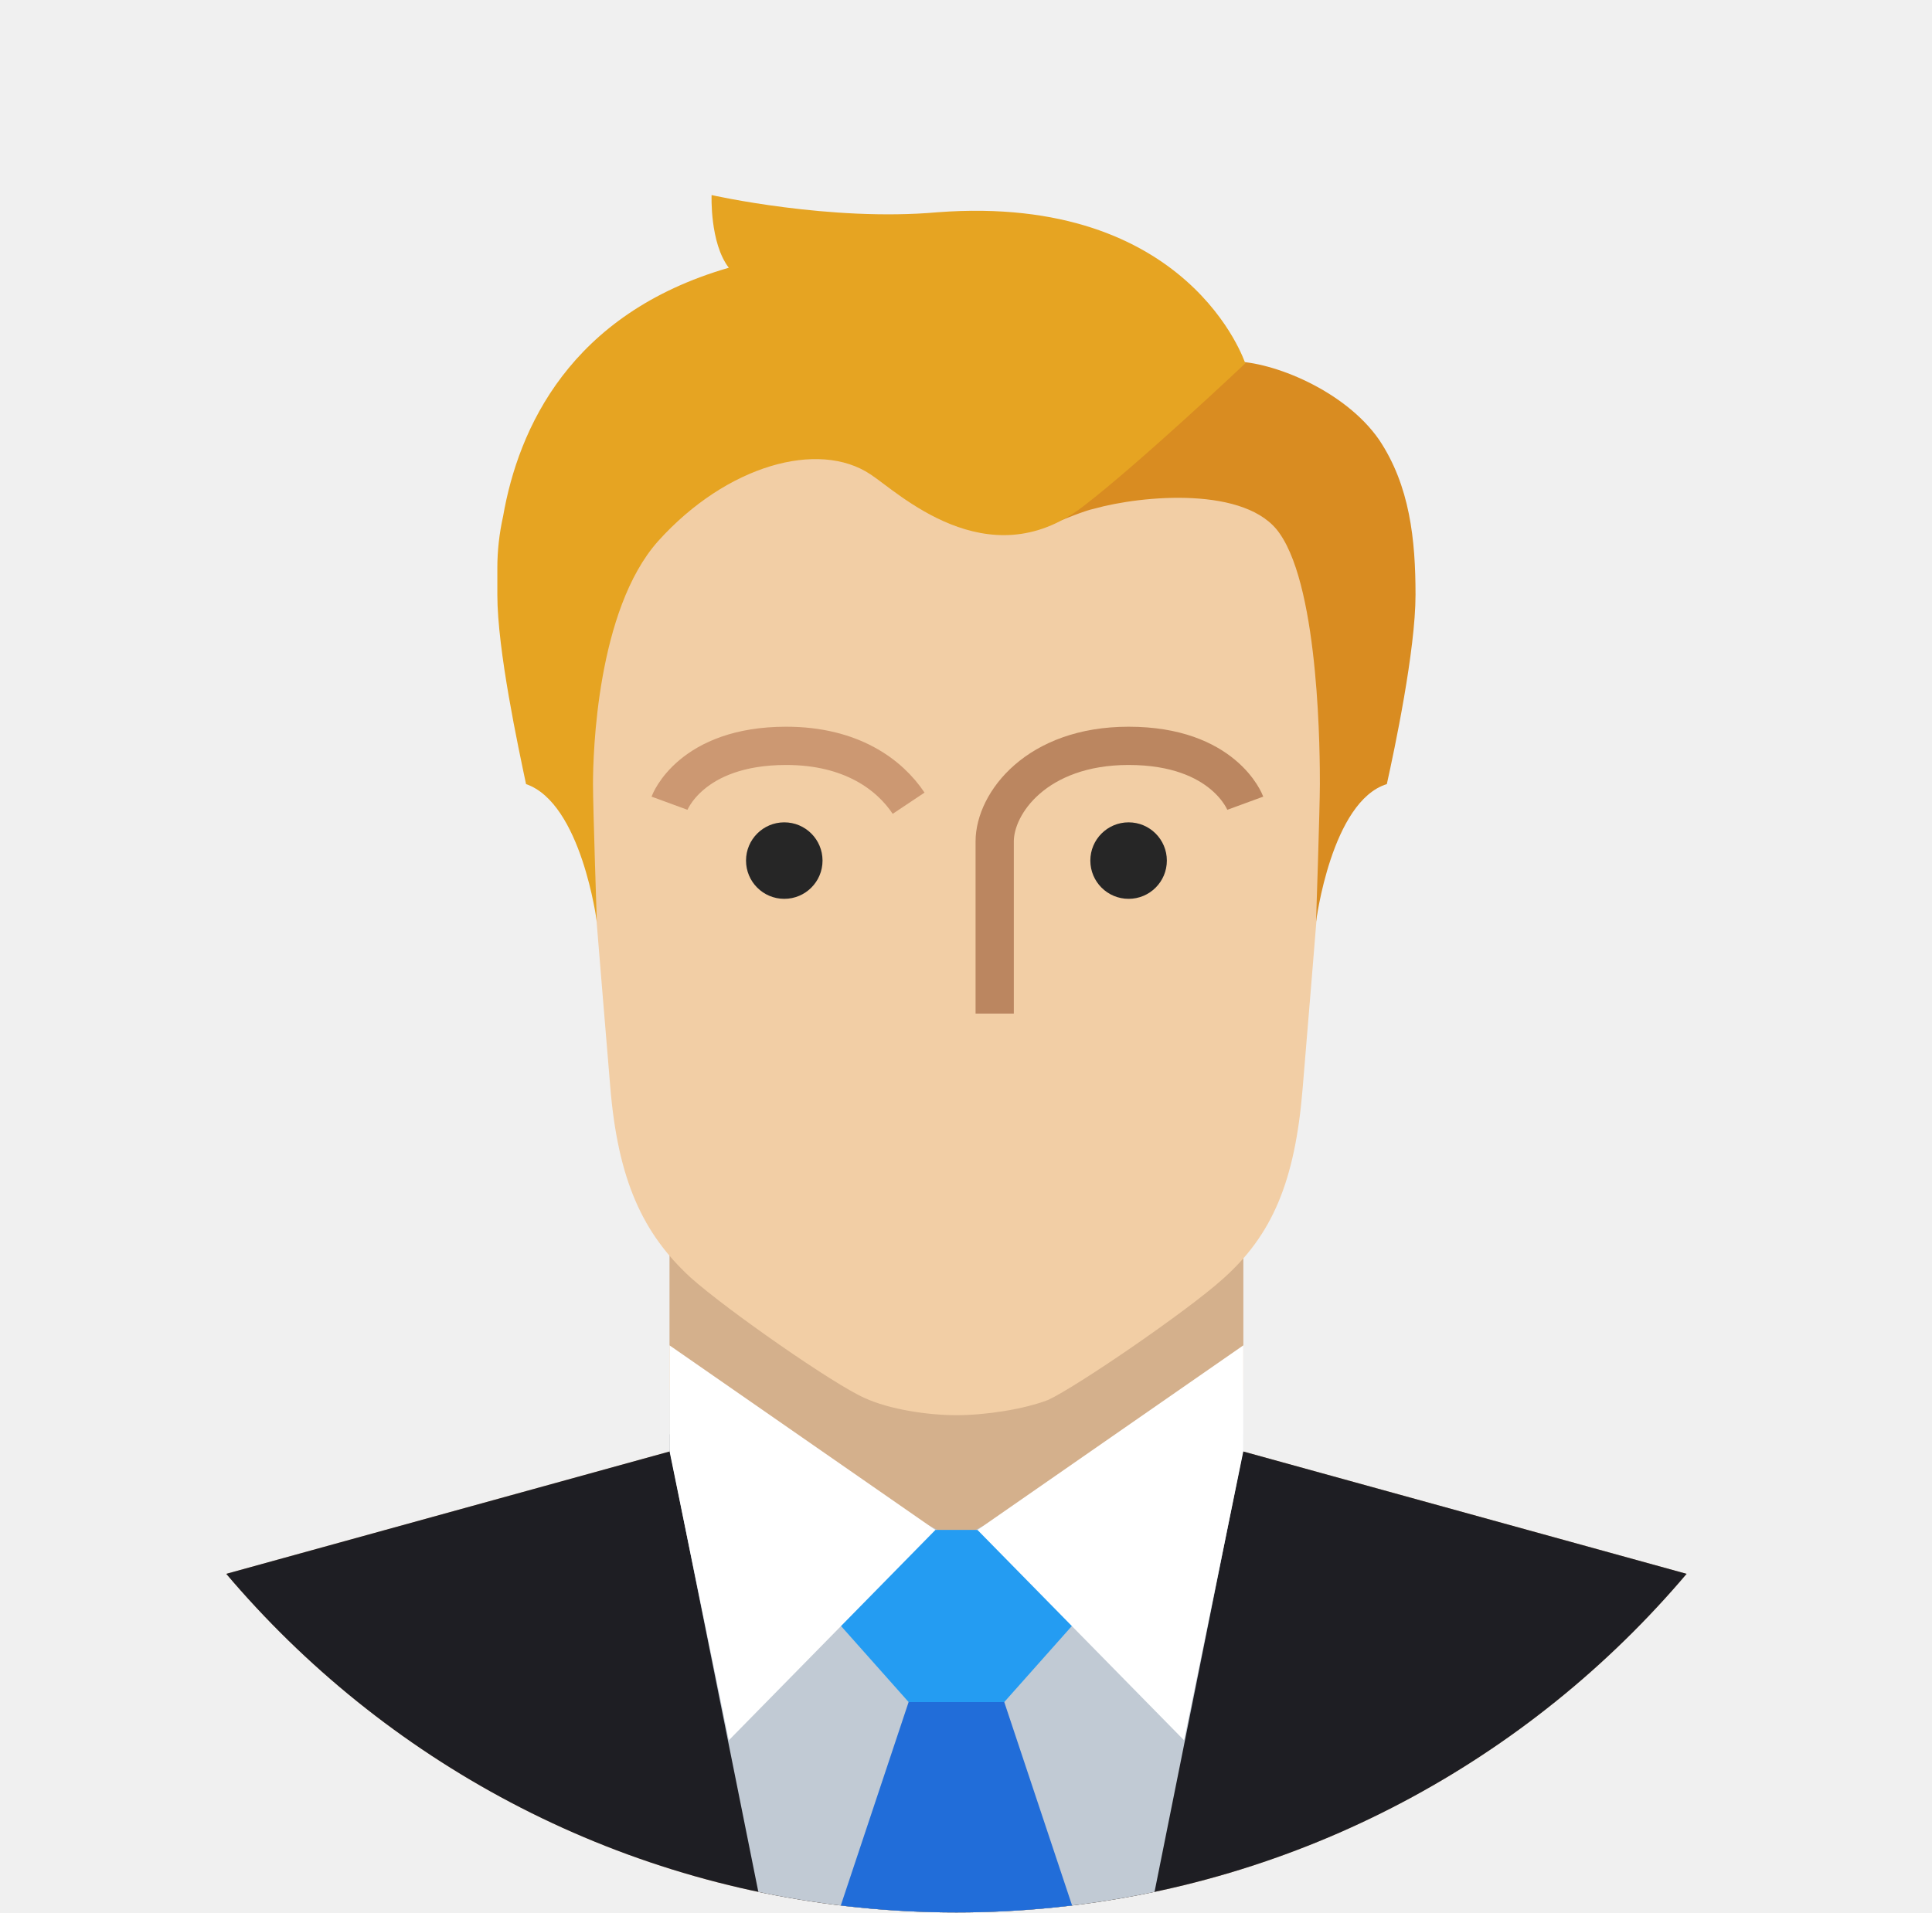
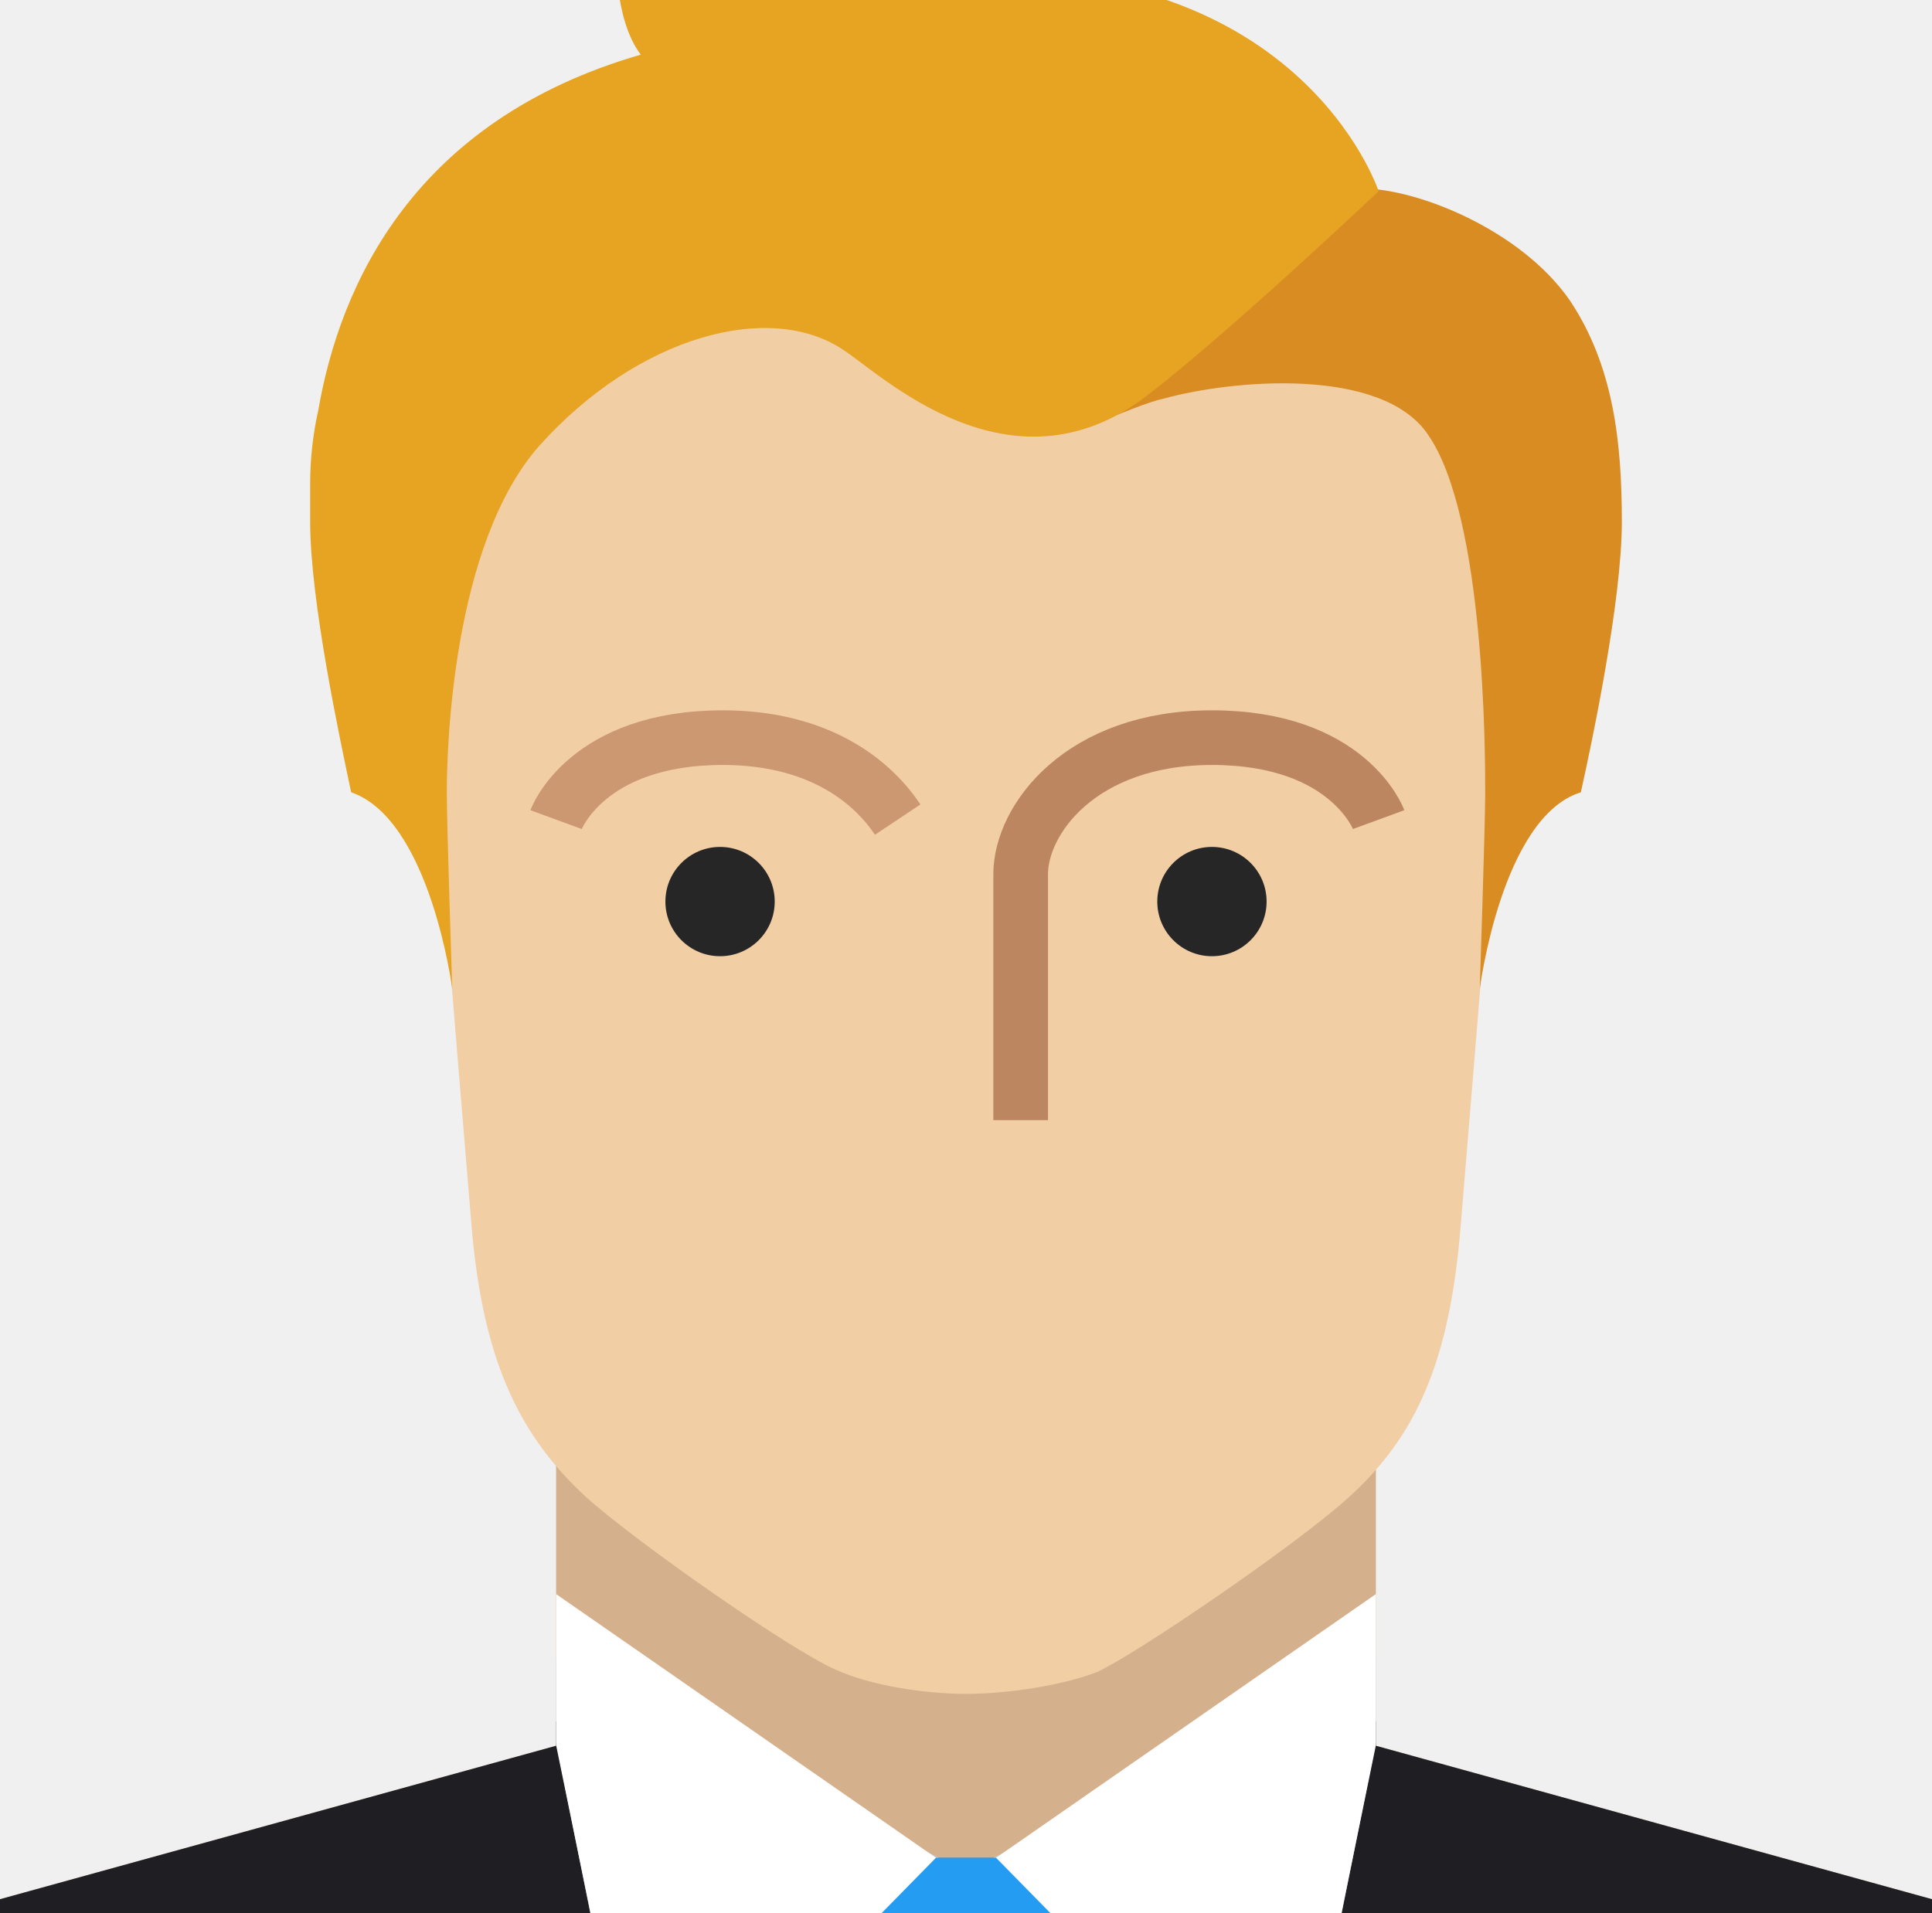
- <svg xmlns="http://www.w3.org/2000/svg" xmlns:xlink="http://www.w3.org/1999/xlink" enable-background="new -27 23 101 100" height="100px" id="malecostume_1_" version="1.1" viewBox="-27 23 101 100" width="101px" xml:space="preserve">
+ <svg xmlns="http://www.w3.org/2000/svg" xmlns:xlink="http://www.w3.org/1999/xlink" enable-background="new -27 23 101 100" height="100px" id="malecostume_1_" version="1.1" viewBox="-5 35 56 70" width="101px" xml:space="preserve">
  <g>
    <g>
-       <circle cx="23" cy="73" fill="none" r="50" />
      <g>
        <defs>
          <circle cx="23" cy="73" id="SVGID_1_" r="50" />
        </defs>
-         <clipPath id="SVGID_2_">
-           <use overflow="visible" xlink:href="#SVGID_1_" />
-         </clipPath>
        <path clip-path="url(#SVGID_2_)" d="M38,98.9l27.9,7.7c3.2,1.1,5.7,3.5,7.1,6.6v9.8H-27v-9.8      c1.3-3.1,3.9-5.5,7.1-6.6L8,98.9V84h30V98.9z" fill="#D4B08C" />
        <g clip-path="url(#SVGID_2_)">
          <defs>
            <path d="M38,98.9l27.9,7.7c3.2,1.1,5.7,3.5,7.1,6.6v9.8H-27v-9.8c1.3-3.1,3.9-5.5,7.1-6.6L8,98.9V84h30V98.9z" id="SVGID_3_" />
          </defs>
          <clipPath id="SVGID_4_">
            <use overflow="visible" xlink:href="#SVGID_3_" />
          </clipPath>
          <polygon clip-path="url(#SVGID_4_)" fill="#1E1E23" points="23.2,103 16,103 11.2,98 -27,98 -27,123 23.2,123 73.3,123        73.3,98 35.2,98 30.4,103      " />
          <polygon clip-path="url(#SVGID_4_)" fill="#C1CAD4" points="23,103 24,103 38.7,95.3 32.9,124.2 23,123.1 13.1,124.2 7.3,95.3        22,103      " />
          <polygon clip-path="url(#SVGID_4_)" fill="#216DD9" points="20.5,112 25.5,112 29.5,124 16.5,124      " />
          <polygon clip-path="url(#SVGID_4_)" fill="#249CF2" points="12.5,103 33.5,103 25.5,112 20.5,112      " />
          <path clip-path="url(#SVGID_4_)" d="M38.5,93l-14.4,10l10.8,11L39,94L38.5,93z M7.5,93l14.4,10l-10.8,11L7,94       L7.5,93z" fill="#FFFFFF" />
        </g>
      </g>
      <path d="M23,97c-1.5,0-3.5-0.3-4.8-0.9c-1.6-0.7-7.2-4.6-9.1-6.3c-2.5-2.3-3.8-5.1-4.2-10S3,57.5,3,53.5     C3,47.8,8.1,39,23,39l0,0l0,0l0,0l0,0C37.9,39,43,47.8,43,53.5c0,4-1.5,21.5-1.9,26.4s-1.6,7.7-4.2,10c-1.9,1.7-7.6,5.6-9.1,6.3     C26.5,96.7,24.5,97,23,97L23,97z" fill="#F2CEA5" />
      <path d="M30,83l-14,0c-0.4,0-0.6,0.4-0.4,0.8c1.3,2.3,3.7,3.5,6.7,3.7c3.1,0.2,6.5-1.3,8.1-3.7     C30.6,83.5,30.4,83,30,83z" fill="none" />
      <circle cx="32" cy="68" fill="#262626" r="2" />
      <circle cx="14" cy="68" fill="#262626" r="2" />
      <path d="M8,65c0,0,1.1-3,6.1-3c3.4,0,5.4,1.5,6.4,3" fill="none" stroke="#CC9872" stroke-width="2" />
      <path d="M38.1,65c0,0-1.1-3-6.1-3c-4.8,0-7,3-7,5c0,1.9,0,9,0,9" fill="none" stroke="#BB8660" stroke-width="2" />
      <path d="M41.8,71.2c0,0,0.8-6.3,3.7-7.2c0.4-1.8,1.5-7,1.5-9.9s-0.3-5.7-1.9-8.1c-1.8-2.6-5.6-4.1-7.6-4.1     c-2.3,1.4-7.7,4.6-9.4,6.5c-0.9,1,0.4,1.8,0.4,1.8s1.2-0.5,1.7-0.6c2.5-0.7,8-1.2,9.7,1.3C42,53.9,42,62.7,42,64     C42,65.2,41.8,71.2,41.8,71.2z" fill="#D98C21" />
      <path d="M0.5,64c2.9,1,3.7,7.2,3.7,7.2S4,65.2,4,64c0-1.6,0.2-9.1,3.4-12.7c3.6-4,8.4-5.3,11.1-3.5     c1.4,0.9,6.1,5.5,11.1,1.7c3-2.3,8.5-7.5,8.5-7.5s-2.9-8.9-16.1-7.9c-5.6,0.5-11.8-0.9-11.8-0.9s-0.1,2.5,0.9,3.8     C2.8,39.4,0.1,45.4-0.7,50c-0.2,0.9-0.3,1.8-0.3,2.7c0,0.5,0,1,0,1.4C-1,57,0.1,62.1,0.5,64z" fill="#E6A422" />
    </g>
  </g>
</svg>
